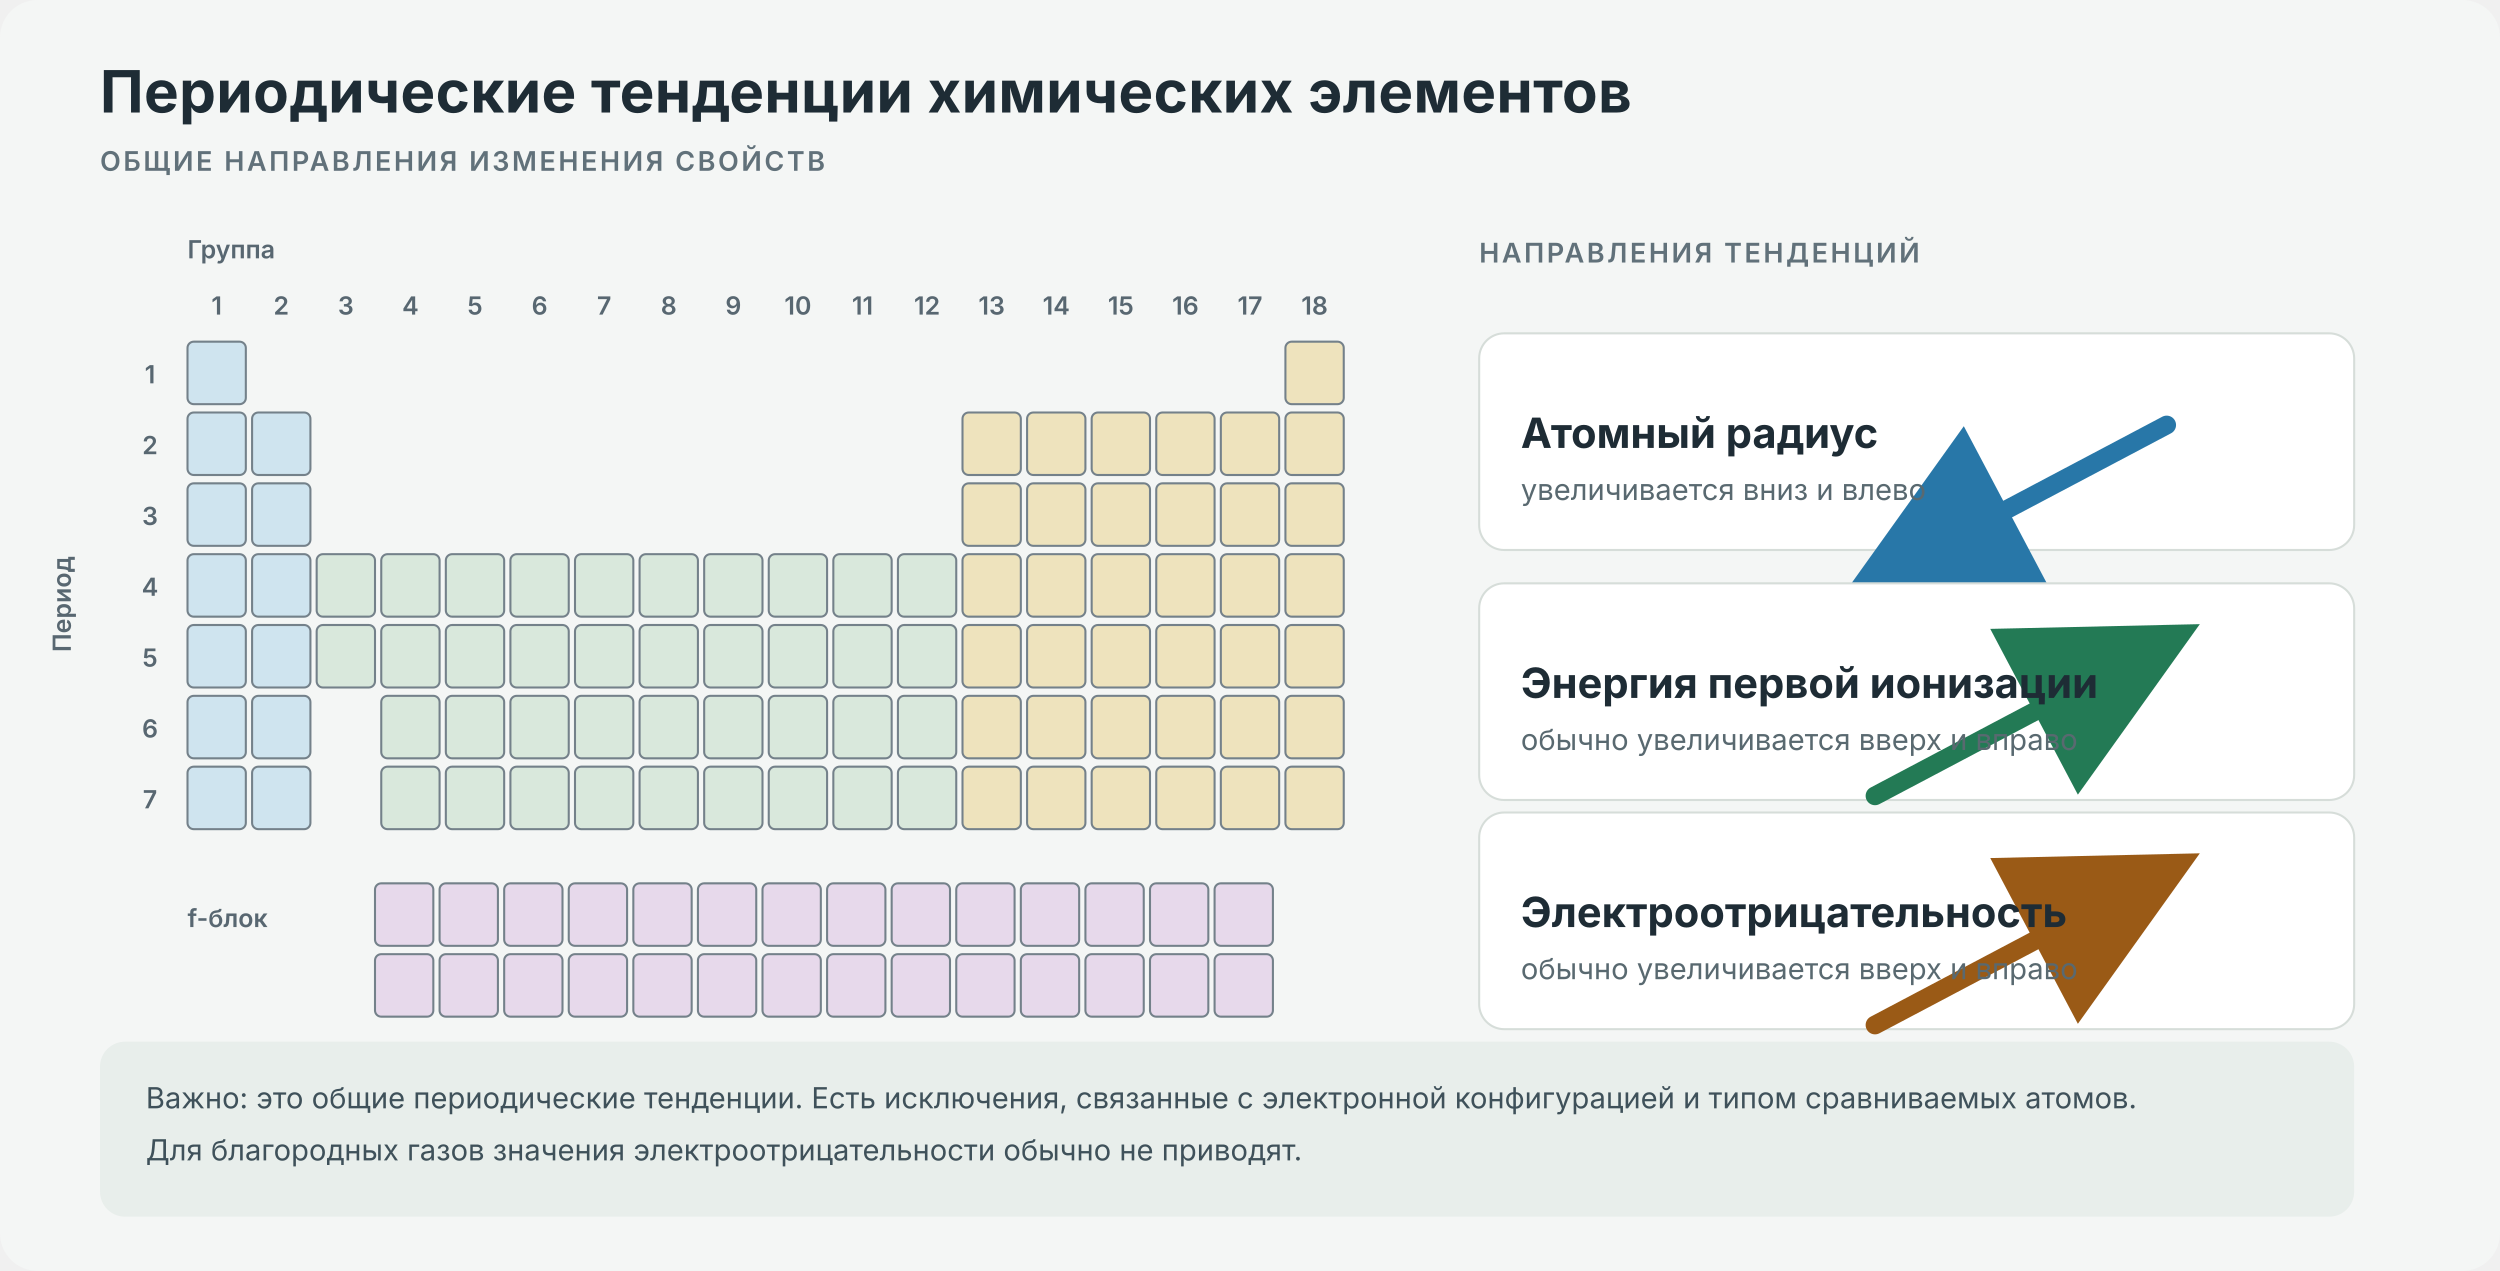
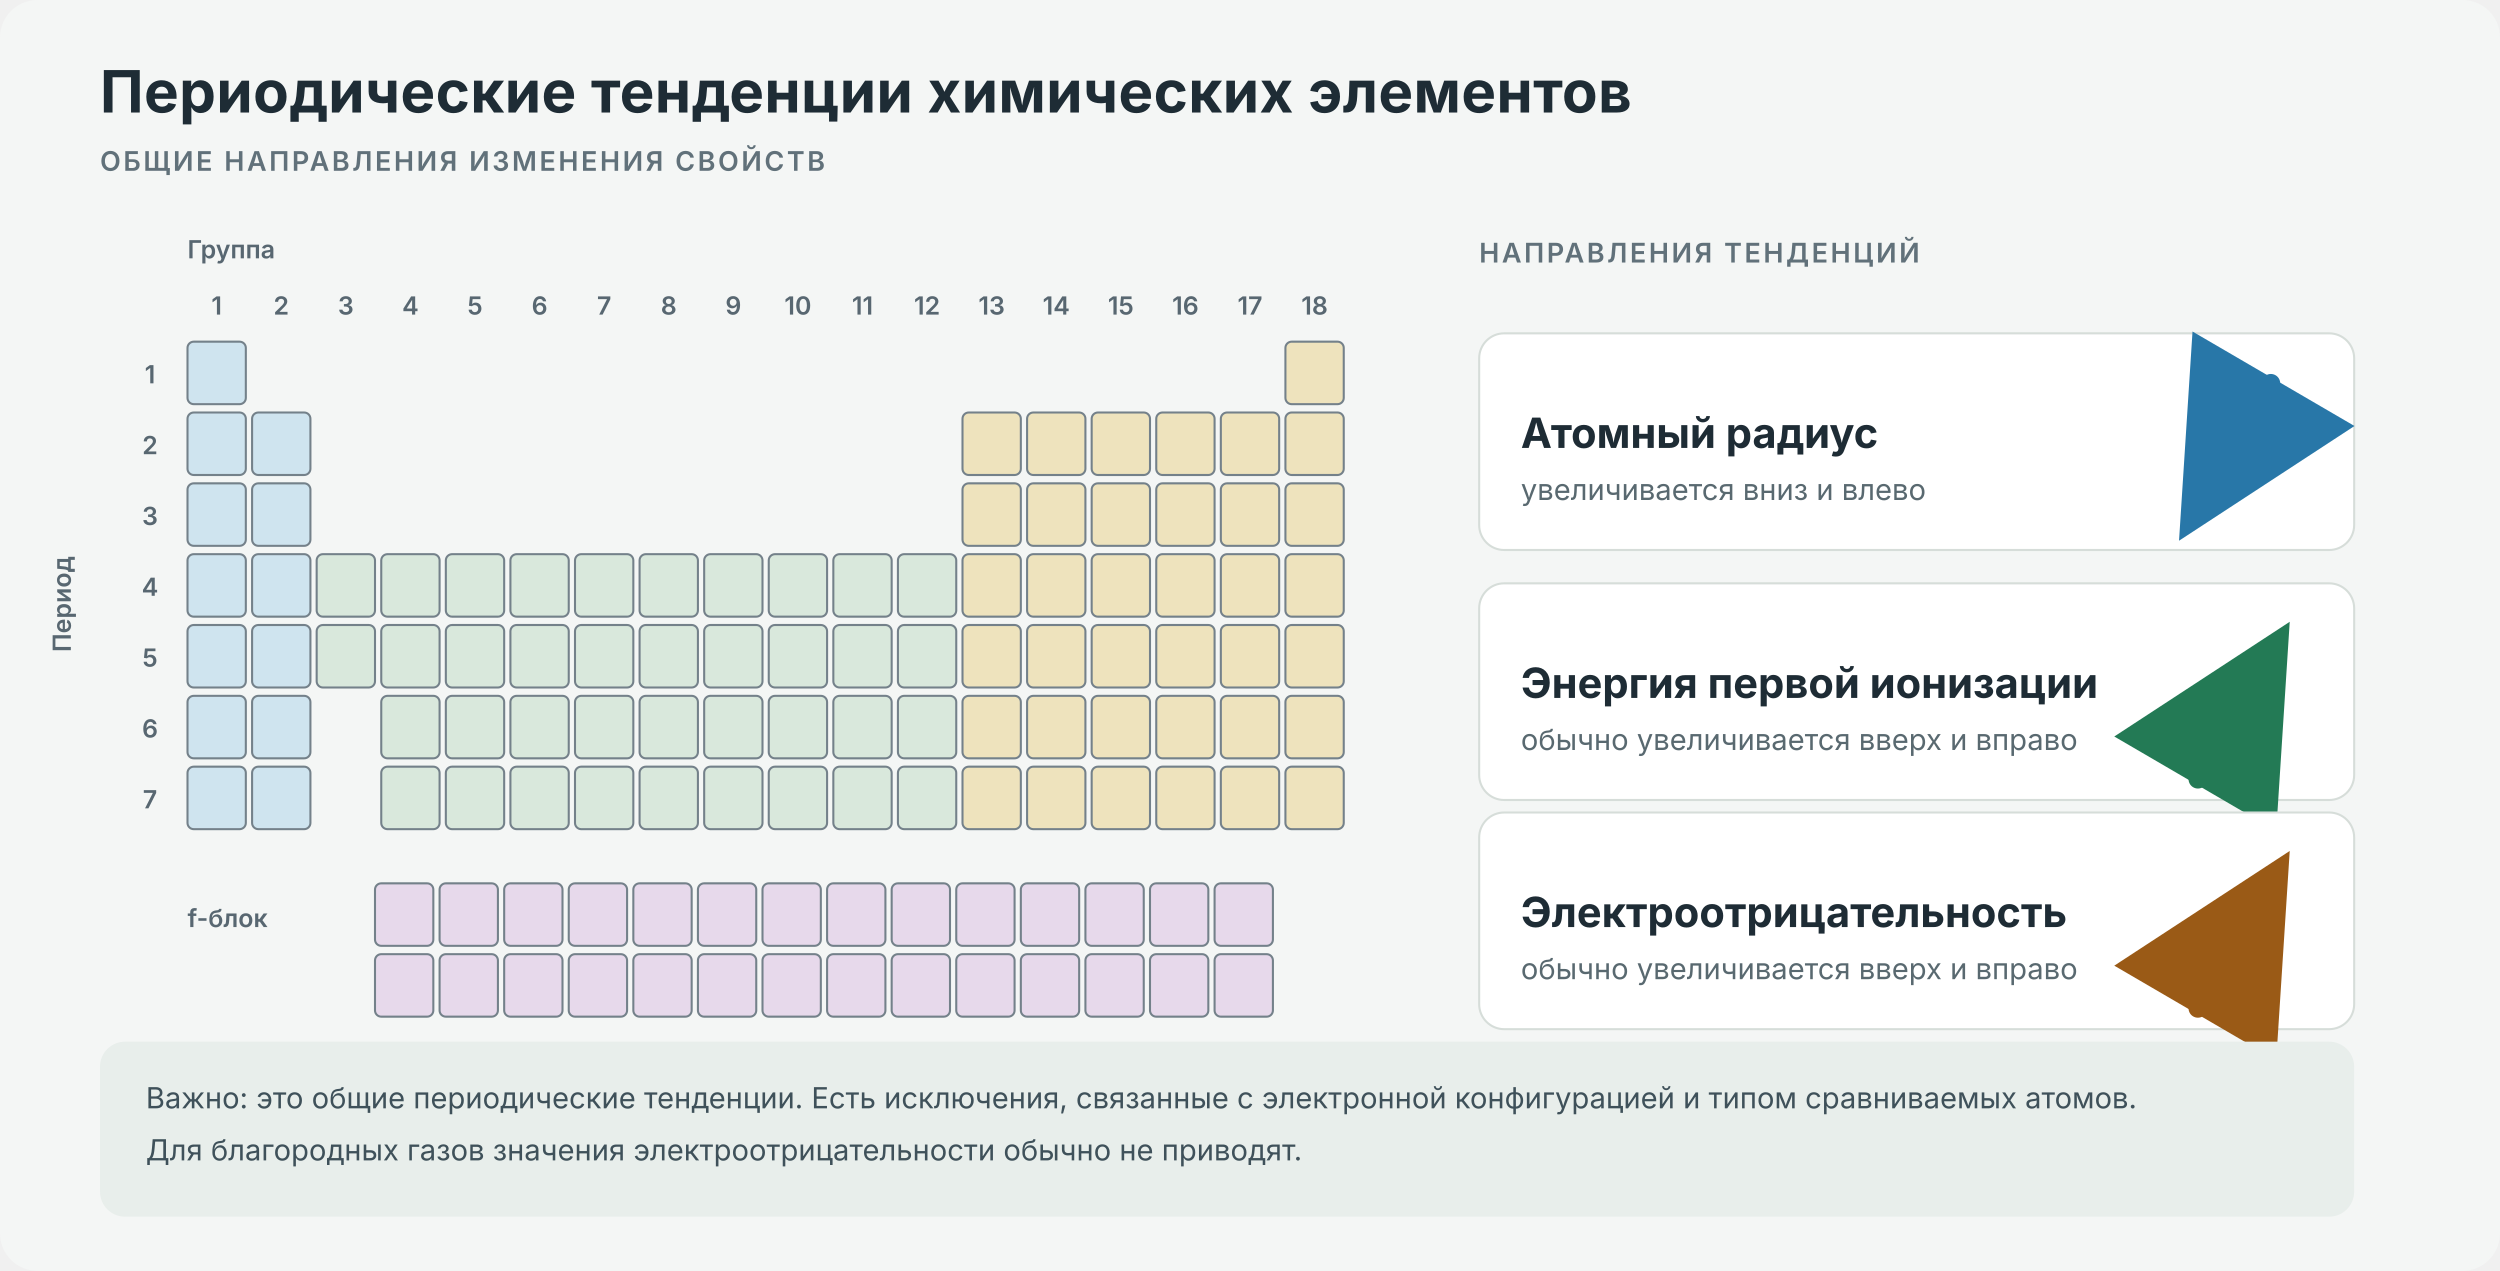
<svg xmlns="http://www.w3.org/2000/svg" lang="ru" xml:lang="ru" viewBox="0 0 1200 610" role="img" aria-labelledby="title desc">
  <defs>
    <marker id="blueArrow" markerWidth="10" markerHeight="10" refX="8" refY="5" orient="auto">
      <path d="M0 0 L10 5 L0 10 Z" fill="#2877a8" />
    </marker>
    <marker id="greenArrow" markerWidth="10" markerHeight="10" refX="8" refY="5" orient="auto">
      <path d="M0 0 L10 5 L0 10 Z" fill="#237a55" />
    </marker>
    <marker id="goldArrow" markerWidth="10" markerHeight="10" refX="8" refY="5" orient="auto">
      <path d="M0 0 L10 5 L0 10 Z" fill="#9a5a16" />
    </marker>
    <style>
  text{font-family:Inter,Arial,sans-serif;fill:#1e2c35}
  .heading{font-size:28px;font-weight:700;letter-spacing:.2px}
  .subtitle{font-size:13px;font-weight:600;letter-spacing:1.2px;fill:#61717a}
  .tiny{font-size:12px;font-weight:600;fill:#586771}
  .label{font-size:20px;font-weight:700}
  .sub{font-size:14px;fill:#596970}
  .note{font-size:14px;fill:#3f515a}
 </style>
  </defs>
  <rect width="1200" height="610" rx="18" fill="#f4f6f5" />
  <text x="48" y="54" class="heading">Периодические тенденции химических элементов</text>
  <text x="48" y="82" class="subtitle">ОБЩИЕ НАПРАВЛЕНИЯ ИЗМЕНЕНИЯ СВОЙСТВ</text>
  <text x="90" y="124" class="tiny">Группа</text>
  <text x="34" y="290" transform="rotate(-90 34 290)" class="tiny" text-anchor="middle">Период</text>
  <text x="104" y="151" class="tiny" text-anchor="middle">1</text>
  <text x="135" y="151" class="tiny" text-anchor="middle">2</text>
  <text x="166" y="151" class="tiny" text-anchor="middle">3</text>
  <text x="197" y="151" class="tiny" text-anchor="middle">4</text>
  <text x="228" y="151" class="tiny" text-anchor="middle">5</text>
  <text x="259" y="151" class="tiny" text-anchor="middle">6</text>
  <text x="290" y="151" class="tiny" text-anchor="middle">7</text>
  <text x="321" y="151" class="tiny" text-anchor="middle">8</text>
  <text x="352" y="151" class="tiny" text-anchor="middle">9</text>
  <text x="383" y="151" class="tiny" text-anchor="middle">10</text>
  <text x="414" y="151" class="tiny" text-anchor="middle">11</text>
  <text x="445" y="151" class="tiny" text-anchor="middle">12</text>
  <text x="476" y="151" class="tiny" text-anchor="middle">13</text>
  <text x="507" y="151" class="tiny" text-anchor="middle">14</text>
  <text x="538" y="151" class="tiny" text-anchor="middle">15</text>
  <text x="569" y="151" class="tiny" text-anchor="middle">16</text>
  <text x="600" y="151" class="tiny" text-anchor="middle">17</text>
  <text x="631" y="151" class="tiny" text-anchor="middle">18</text>
  <text x="72" y="184" class="tiny" text-anchor="middle">1</text>
  <text x="72" y="218" class="tiny" text-anchor="middle">2</text>
  <text x="72" y="252" class="tiny" text-anchor="middle">3</text>
  <text x="72" y="286" class="tiny" text-anchor="middle">4</text>
  <text x="72" y="320" class="tiny" text-anchor="middle">5</text>
  <text x="72" y="354" class="tiny" text-anchor="middle">6</text>
  <text x="72" y="388" class="tiny" text-anchor="middle">7</text>
  <rect x="90" y="164" width="28" height="30" rx="3" fill="#cfe4ef" stroke="#74818a" stroke-width="1" />
  <rect x="617" y="164" width="28" height="30" rx="3" fill="#eee3bd" stroke="#74818a" stroke-width="1" />
  <rect x="90" y="198" width="28" height="30" rx="3" fill="#cfe4ef" stroke="#74818a" stroke-width="1" />
  <rect x="121" y="198" width="28" height="30" rx="3" fill="#cfe4ef" stroke="#74818a" stroke-width="1" />
  <rect x="462" y="198" width="28" height="30" rx="3" fill="#eee3bd" stroke="#74818a" stroke-width="1" />
  <rect x="493" y="198" width="28" height="30" rx="3" fill="#eee3bd" stroke="#74818a" stroke-width="1" />
  <rect x="524" y="198" width="28" height="30" rx="3" fill="#eee3bd" stroke="#74818a" stroke-width="1" />
  <rect x="555" y="198" width="28" height="30" rx="3" fill="#eee3bd" stroke="#74818a" stroke-width="1" />
  <rect x="586" y="198" width="28" height="30" rx="3" fill="#eee3bd" stroke="#74818a" stroke-width="1" />
  <rect x="617" y="198" width="28" height="30" rx="3" fill="#eee3bd" stroke="#74818a" stroke-width="1" />
  <rect x="90" y="232" width="28" height="30" rx="3" fill="#cfe4ef" stroke="#74818a" stroke-width="1" />
  <rect x="121" y="232" width="28" height="30" rx="3" fill="#cfe4ef" stroke="#74818a" stroke-width="1" />
  <rect x="462" y="232" width="28" height="30" rx="3" fill="#eee3bd" stroke="#74818a" stroke-width="1" />
  <rect x="493" y="232" width="28" height="30" rx="3" fill="#eee3bd" stroke="#74818a" stroke-width="1" />
  <rect x="524" y="232" width="28" height="30" rx="3" fill="#eee3bd" stroke="#74818a" stroke-width="1" />
  <rect x="555" y="232" width="28" height="30" rx="3" fill="#eee3bd" stroke="#74818a" stroke-width="1" />
  <rect x="586" y="232" width="28" height="30" rx="3" fill="#eee3bd" stroke="#74818a" stroke-width="1" />
  <rect x="617" y="232" width="28" height="30" rx="3" fill="#eee3bd" stroke="#74818a" stroke-width="1" />
  <rect x="90" y="266" width="28" height="30" rx="3" fill="#cfe4ef" stroke="#74818a" stroke-width="1" />
  <rect x="121" y="266" width="28" height="30" rx="3" fill="#cfe4ef" stroke="#74818a" stroke-width="1" />
  <rect x="152" y="266" width="28" height="30" rx="3" fill="#d9e8dc" stroke="#74818a" stroke-width="1" />
  <rect x="183" y="266" width="28" height="30" rx="3" fill="#d9e8dc" stroke="#74818a" stroke-width="1" />
  <rect x="214" y="266" width="28" height="30" rx="3" fill="#d9e8dc" stroke="#74818a" stroke-width="1" />
  <rect x="245" y="266" width="28" height="30" rx="3" fill="#d9e8dc" stroke="#74818a" stroke-width="1" />
  <rect x="276" y="266" width="28" height="30" rx="3" fill="#d9e8dc" stroke="#74818a" stroke-width="1" />
  <rect x="307" y="266" width="28" height="30" rx="3" fill="#d9e8dc" stroke="#74818a" stroke-width="1" />
  <rect x="338" y="266" width="28" height="30" rx="3" fill="#d9e8dc" stroke="#74818a" stroke-width="1" />
  <rect x="369" y="266" width="28" height="30" rx="3" fill="#d9e8dc" stroke="#74818a" stroke-width="1" />
  <rect x="400" y="266" width="28" height="30" rx="3" fill="#d9e8dc" stroke="#74818a" stroke-width="1" />
  <rect x="431" y="266" width="28" height="30" rx="3" fill="#d9e8dc" stroke="#74818a" stroke-width="1" />
  <rect x="462" y="266" width="28" height="30" rx="3" fill="#eee3bd" stroke="#74818a" stroke-width="1" />
  <rect x="493" y="266" width="28" height="30" rx="3" fill="#eee3bd" stroke="#74818a" stroke-width="1" />
  <rect x="524" y="266" width="28" height="30" rx="3" fill="#eee3bd" stroke="#74818a" stroke-width="1" />
  <rect x="555" y="266" width="28" height="30" rx="3" fill="#eee3bd" stroke="#74818a" stroke-width="1" />
  <rect x="586" y="266" width="28" height="30" rx="3" fill="#eee3bd" stroke="#74818a" stroke-width="1" />
  <rect x="617" y="266" width="28" height="30" rx="3" fill="#eee3bd" stroke="#74818a" stroke-width="1" />
  <rect x="90" y="300" width="28" height="30" rx="3" fill="#cfe4ef" stroke="#74818a" stroke-width="1" />
  <rect x="121" y="300" width="28" height="30" rx="3" fill="#cfe4ef" stroke="#74818a" stroke-width="1" />
  <rect x="152" y="300" width="28" height="30" rx="3" fill="#d9e8dc" stroke="#74818a" stroke-width="1" />
  <rect x="183" y="300" width="28" height="30" rx="3" fill="#d9e8dc" stroke="#74818a" stroke-width="1" />
  <rect x="214" y="300" width="28" height="30" rx="3" fill="#d9e8dc" stroke="#74818a" stroke-width="1" />
  <rect x="245" y="300" width="28" height="30" rx="3" fill="#d9e8dc" stroke="#74818a" stroke-width="1" />
  <rect x="276" y="300" width="28" height="30" rx="3" fill="#d9e8dc" stroke="#74818a" stroke-width="1" />
  <rect x="307" y="300" width="28" height="30" rx="3" fill="#d9e8dc" stroke="#74818a" stroke-width="1" />
  <rect x="338" y="300" width="28" height="30" rx="3" fill="#d9e8dc" stroke="#74818a" stroke-width="1" />
  <rect x="369" y="300" width="28" height="30" rx="3" fill="#d9e8dc" stroke="#74818a" stroke-width="1" />
  <rect x="400" y="300" width="28" height="30" rx="3" fill="#d9e8dc" stroke="#74818a" stroke-width="1" />
  <rect x="431" y="300" width="28" height="30" rx="3" fill="#d9e8dc" stroke="#74818a" stroke-width="1" />
  <rect x="462" y="300" width="28" height="30" rx="3" fill="#eee3bd" stroke="#74818a" stroke-width="1" />
  <rect x="493" y="300" width="28" height="30" rx="3" fill="#eee3bd" stroke="#74818a" stroke-width="1" />
  <rect x="524" y="300" width="28" height="30" rx="3" fill="#eee3bd" stroke="#74818a" stroke-width="1" />
  <rect x="555" y="300" width="28" height="30" rx="3" fill="#eee3bd" stroke="#74818a" stroke-width="1" />
  <rect x="586" y="300" width="28" height="30" rx="3" fill="#eee3bd" stroke="#74818a" stroke-width="1" />
  <rect x="617" y="300" width="28" height="30" rx="3" fill="#eee3bd" stroke="#74818a" stroke-width="1" />
  <rect x="90" y="334" width="28" height="30" rx="3" fill="#cfe4ef" stroke="#74818a" stroke-width="1" />
  <rect x="121" y="334" width="28" height="30" rx="3" fill="#cfe4ef" stroke="#74818a" stroke-width="1" />
  <rect x="183" y="334" width="28" height="30" rx="3" fill="#d9e8dc" stroke="#74818a" stroke-width="1" />
  <rect x="214" y="334" width="28" height="30" rx="3" fill="#d9e8dc" stroke="#74818a" stroke-width="1" />
  <rect x="245" y="334" width="28" height="30" rx="3" fill="#d9e8dc" stroke="#74818a" stroke-width="1" />
  <rect x="276" y="334" width="28" height="30" rx="3" fill="#d9e8dc" stroke="#74818a" stroke-width="1" />
  <rect x="307" y="334" width="28" height="30" rx="3" fill="#d9e8dc" stroke="#74818a" stroke-width="1" />
  <rect x="338" y="334" width="28" height="30" rx="3" fill="#d9e8dc" stroke="#74818a" stroke-width="1" />
  <rect x="369" y="334" width="28" height="30" rx="3" fill="#d9e8dc" stroke="#74818a" stroke-width="1" />
  <rect x="400" y="334" width="28" height="30" rx="3" fill="#d9e8dc" stroke="#74818a" stroke-width="1" />
  <rect x="431" y="334" width="28" height="30" rx="3" fill="#d9e8dc" stroke="#74818a" stroke-width="1" />
  <rect x="462" y="334" width="28" height="30" rx="3" fill="#eee3bd" stroke="#74818a" stroke-width="1" />
  <rect x="493" y="334" width="28" height="30" rx="3" fill="#eee3bd" stroke="#74818a" stroke-width="1" />
  <rect x="524" y="334" width="28" height="30" rx="3" fill="#eee3bd" stroke="#74818a" stroke-width="1" />
  <rect x="555" y="334" width="28" height="30" rx="3" fill="#eee3bd" stroke="#74818a" stroke-width="1" />
  <rect x="586" y="334" width="28" height="30" rx="3" fill="#eee3bd" stroke="#74818a" stroke-width="1" />
  <rect x="617" y="334" width="28" height="30" rx="3" fill="#eee3bd" stroke="#74818a" stroke-width="1" />
  <rect x="90" y="368" width="28" height="30" rx="3" fill="#cfe4ef" stroke="#74818a" stroke-width="1" />
  <rect x="121" y="368" width="28" height="30" rx="3" fill="#cfe4ef" stroke="#74818a" stroke-width="1" />
  <rect x="183" y="368" width="28" height="30" rx="3" fill="#d9e8dc" stroke="#74818a" stroke-width="1" />
  <rect x="214" y="368" width="28" height="30" rx="3" fill="#d9e8dc" stroke="#74818a" stroke-width="1" />
  <rect x="245" y="368" width="28" height="30" rx="3" fill="#d9e8dc" stroke="#74818a" stroke-width="1" />
  <rect x="276" y="368" width="28" height="30" rx="3" fill="#d9e8dc" stroke="#74818a" stroke-width="1" />
  <rect x="307" y="368" width="28" height="30" rx="3" fill="#d9e8dc" stroke="#74818a" stroke-width="1" />
  <rect x="338" y="368" width="28" height="30" rx="3" fill="#d9e8dc" stroke="#74818a" stroke-width="1" />
  <rect x="369" y="368" width="28" height="30" rx="3" fill="#d9e8dc" stroke="#74818a" stroke-width="1" />
  <rect x="400" y="368" width="28" height="30" rx="3" fill="#d9e8dc" stroke="#74818a" stroke-width="1" />
  <rect x="431" y="368" width="28" height="30" rx="3" fill="#d9e8dc" stroke="#74818a" stroke-width="1" />
  <rect x="462" y="368" width="28" height="30" rx="3" fill="#eee3bd" stroke="#74818a" stroke-width="1" />
  <rect x="493" y="368" width="28" height="30" rx="3" fill="#eee3bd" stroke="#74818a" stroke-width="1" />
  <rect x="524" y="368" width="28" height="30" rx="3" fill="#eee3bd" stroke="#74818a" stroke-width="1" />
  <rect x="555" y="368" width="28" height="30" rx="3" fill="#eee3bd" stroke="#74818a" stroke-width="1" />
  <rect x="586" y="368" width="28" height="30" rx="3" fill="#eee3bd" stroke="#74818a" stroke-width="1" />
  <rect x="617" y="368" width="28" height="30" rx="3" fill="#eee3bd" stroke="#74818a" stroke-width="1" />
  <rect x="180" y="424" width="28" height="30" rx="3" fill="#e7d9eb" stroke="#74818a" stroke-width="1" />
  <rect x="211" y="424" width="28" height="30" rx="3" fill="#e7d9eb" stroke="#74818a" stroke-width="1" />
  <rect x="242" y="424" width="28" height="30" rx="3" fill="#e7d9eb" stroke="#74818a" stroke-width="1" />
  <rect x="273" y="424" width="28" height="30" rx="3" fill="#e7d9eb" stroke="#74818a" stroke-width="1" />
  <rect x="304" y="424" width="28" height="30" rx="3" fill="#e7d9eb" stroke="#74818a" stroke-width="1" />
  <rect x="335" y="424" width="28" height="30" rx="3" fill="#e7d9eb" stroke="#74818a" stroke-width="1" />
  <rect x="366" y="424" width="28" height="30" rx="3" fill="#e7d9eb" stroke="#74818a" stroke-width="1" />
  <rect x="397" y="424" width="28" height="30" rx="3" fill="#e7d9eb" stroke="#74818a" stroke-width="1" />
  <rect x="428" y="424" width="28" height="30" rx="3" fill="#e7d9eb" stroke="#74818a" stroke-width="1" />
  <rect x="459" y="424" width="28" height="30" rx="3" fill="#e7d9eb" stroke="#74818a" stroke-width="1" />
  <rect x="490" y="424" width="28" height="30" rx="3" fill="#e7d9eb" stroke="#74818a" stroke-width="1" />
  <rect x="521" y="424" width="28" height="30" rx="3" fill="#e7d9eb" stroke="#74818a" stroke-width="1" />
  <rect x="552" y="424" width="28" height="30" rx="3" fill="#e7d9eb" stroke="#74818a" stroke-width="1" />
  <rect x="583" y="424" width="28" height="30" rx="3" fill="#e7d9eb" stroke="#74818a" stroke-width="1" />
  <rect x="180" y="458" width="28" height="30" rx="3" fill="#e7d9eb" stroke="#74818a" stroke-width="1" />
  <rect x="211" y="458" width="28" height="30" rx="3" fill="#e7d9eb" stroke="#74818a" stroke-width="1" />
  <rect x="242" y="458" width="28" height="30" rx="3" fill="#e7d9eb" stroke="#74818a" stroke-width="1" />
  <rect x="273" y="458" width="28" height="30" rx="3" fill="#e7d9eb" stroke="#74818a" stroke-width="1" />
  <rect x="304" y="458" width="28" height="30" rx="3" fill="#e7d9eb" stroke="#74818a" stroke-width="1" />
  <rect x="335" y="458" width="28" height="30" rx="3" fill="#e7d9eb" stroke="#74818a" stroke-width="1" />
  <rect x="366" y="458" width="28" height="30" rx="3" fill="#e7d9eb" stroke="#74818a" stroke-width="1" />
  <rect x="397" y="458" width="28" height="30" rx="3" fill="#e7d9eb" stroke="#74818a" stroke-width="1" />
  <rect x="428" y="458" width="28" height="30" rx="3" fill="#e7d9eb" stroke="#74818a" stroke-width="1" />
  <rect x="459" y="458" width="28" height="30" rx="3" fill="#e7d9eb" stroke="#74818a" stroke-width="1" />
  <rect x="490" y="458" width="28" height="30" rx="3" fill="#e7d9eb" stroke="#74818a" stroke-width="1" />
  <rect x="521" y="458" width="28" height="30" rx="3" fill="#e7d9eb" stroke="#74818a" stroke-width="1" />
  <rect x="552" y="458" width="28" height="30" rx="3" fill="#e7d9eb" stroke="#74818a" stroke-width="1" />
  <rect x="583" y="458" width="28" height="30" rx="3" fill="#e7d9eb" stroke="#74818a" stroke-width="1" />
  <text x="90" y="445" class="tiny">f-блок</text>
  <text x="710" y="126" class="subtitle">НАПРАВЛЕНИЯ ТЕНДЕНЦИЙ</text>
  <g>
    <rect x="710" y="160" width="420" height="104" rx="12" fill="#fff" stroke="#d6ddd9" />
-     <path d="M 1040 204 L 900 278" fill="none" stroke="#2877a8" stroke-width="9" stroke-linecap="round" marker-end="url(#blueArrow)" />
+     <path d="M 1090 184 L 1055 244" fill="none" stroke="#2877a8" stroke-width="9" stroke-linecap="round" marker-end="url(#blueArrow)" />
    <text x="730" y="215" class="label">Атомный радиус</text>
    <text x="730" y="240" class="sub">увеличивается вниз и влево</text>
  </g>
  <g>
    <rect x="710" y="280" width="420" height="104" rx="12" fill="#fff" stroke="#d6ddd9" />
-     <path d="M 900 382 L 1040 308" fill="none" stroke="#237a55" stroke-width="9" stroke-linecap="round" marker-end="url(#greenArrow)" />
+     <path d="M 1055 374 L 1090 314" fill="none" stroke="#237a55" stroke-width="9" stroke-linecap="round" marker-end="url(#greenArrow)" />
    <text x="730" y="335" class="label">Энергия первой ионизации</text>
    <text x="730" y="360" class="sub">обычно увеличивается вверх и вправо</text>
  </g>
  <g>
    <rect x="710" y="390" width="420" height="104" rx="12" fill="#fff" stroke="#d6ddd9" />
-     <path d="M 900 492 L 1040 418" fill="none" stroke="#9a5a16" stroke-width="9" stroke-linecap="round" marker-end="url(#goldArrow)" />
+     <path d="M 1055 484 L 1090 424" fill="none" stroke="#9a5a16" stroke-width="9" stroke-linecap="round" marker-end="url(#goldArrow)" />
    <text x="730" y="445" class="label">Электроотрицательность</text>
    <text x="730" y="470" class="sub">обычно увеличивается вверх и вправо</text>
  </g>
  <rect x="48" y="500" width="1082" height="84" rx="12" fill="#e8eeeb" />
  <text x="70" y="532" class="note">Важно: это общие периодические тенденции. Есть исключения, связанные с электронной конфигурацией и типом сравниваемых атомов.</text>
  <text x="70" y="557" class="note">Для благородных газов значения электроотрицательности обычно не приводят.</text>
</svg>
